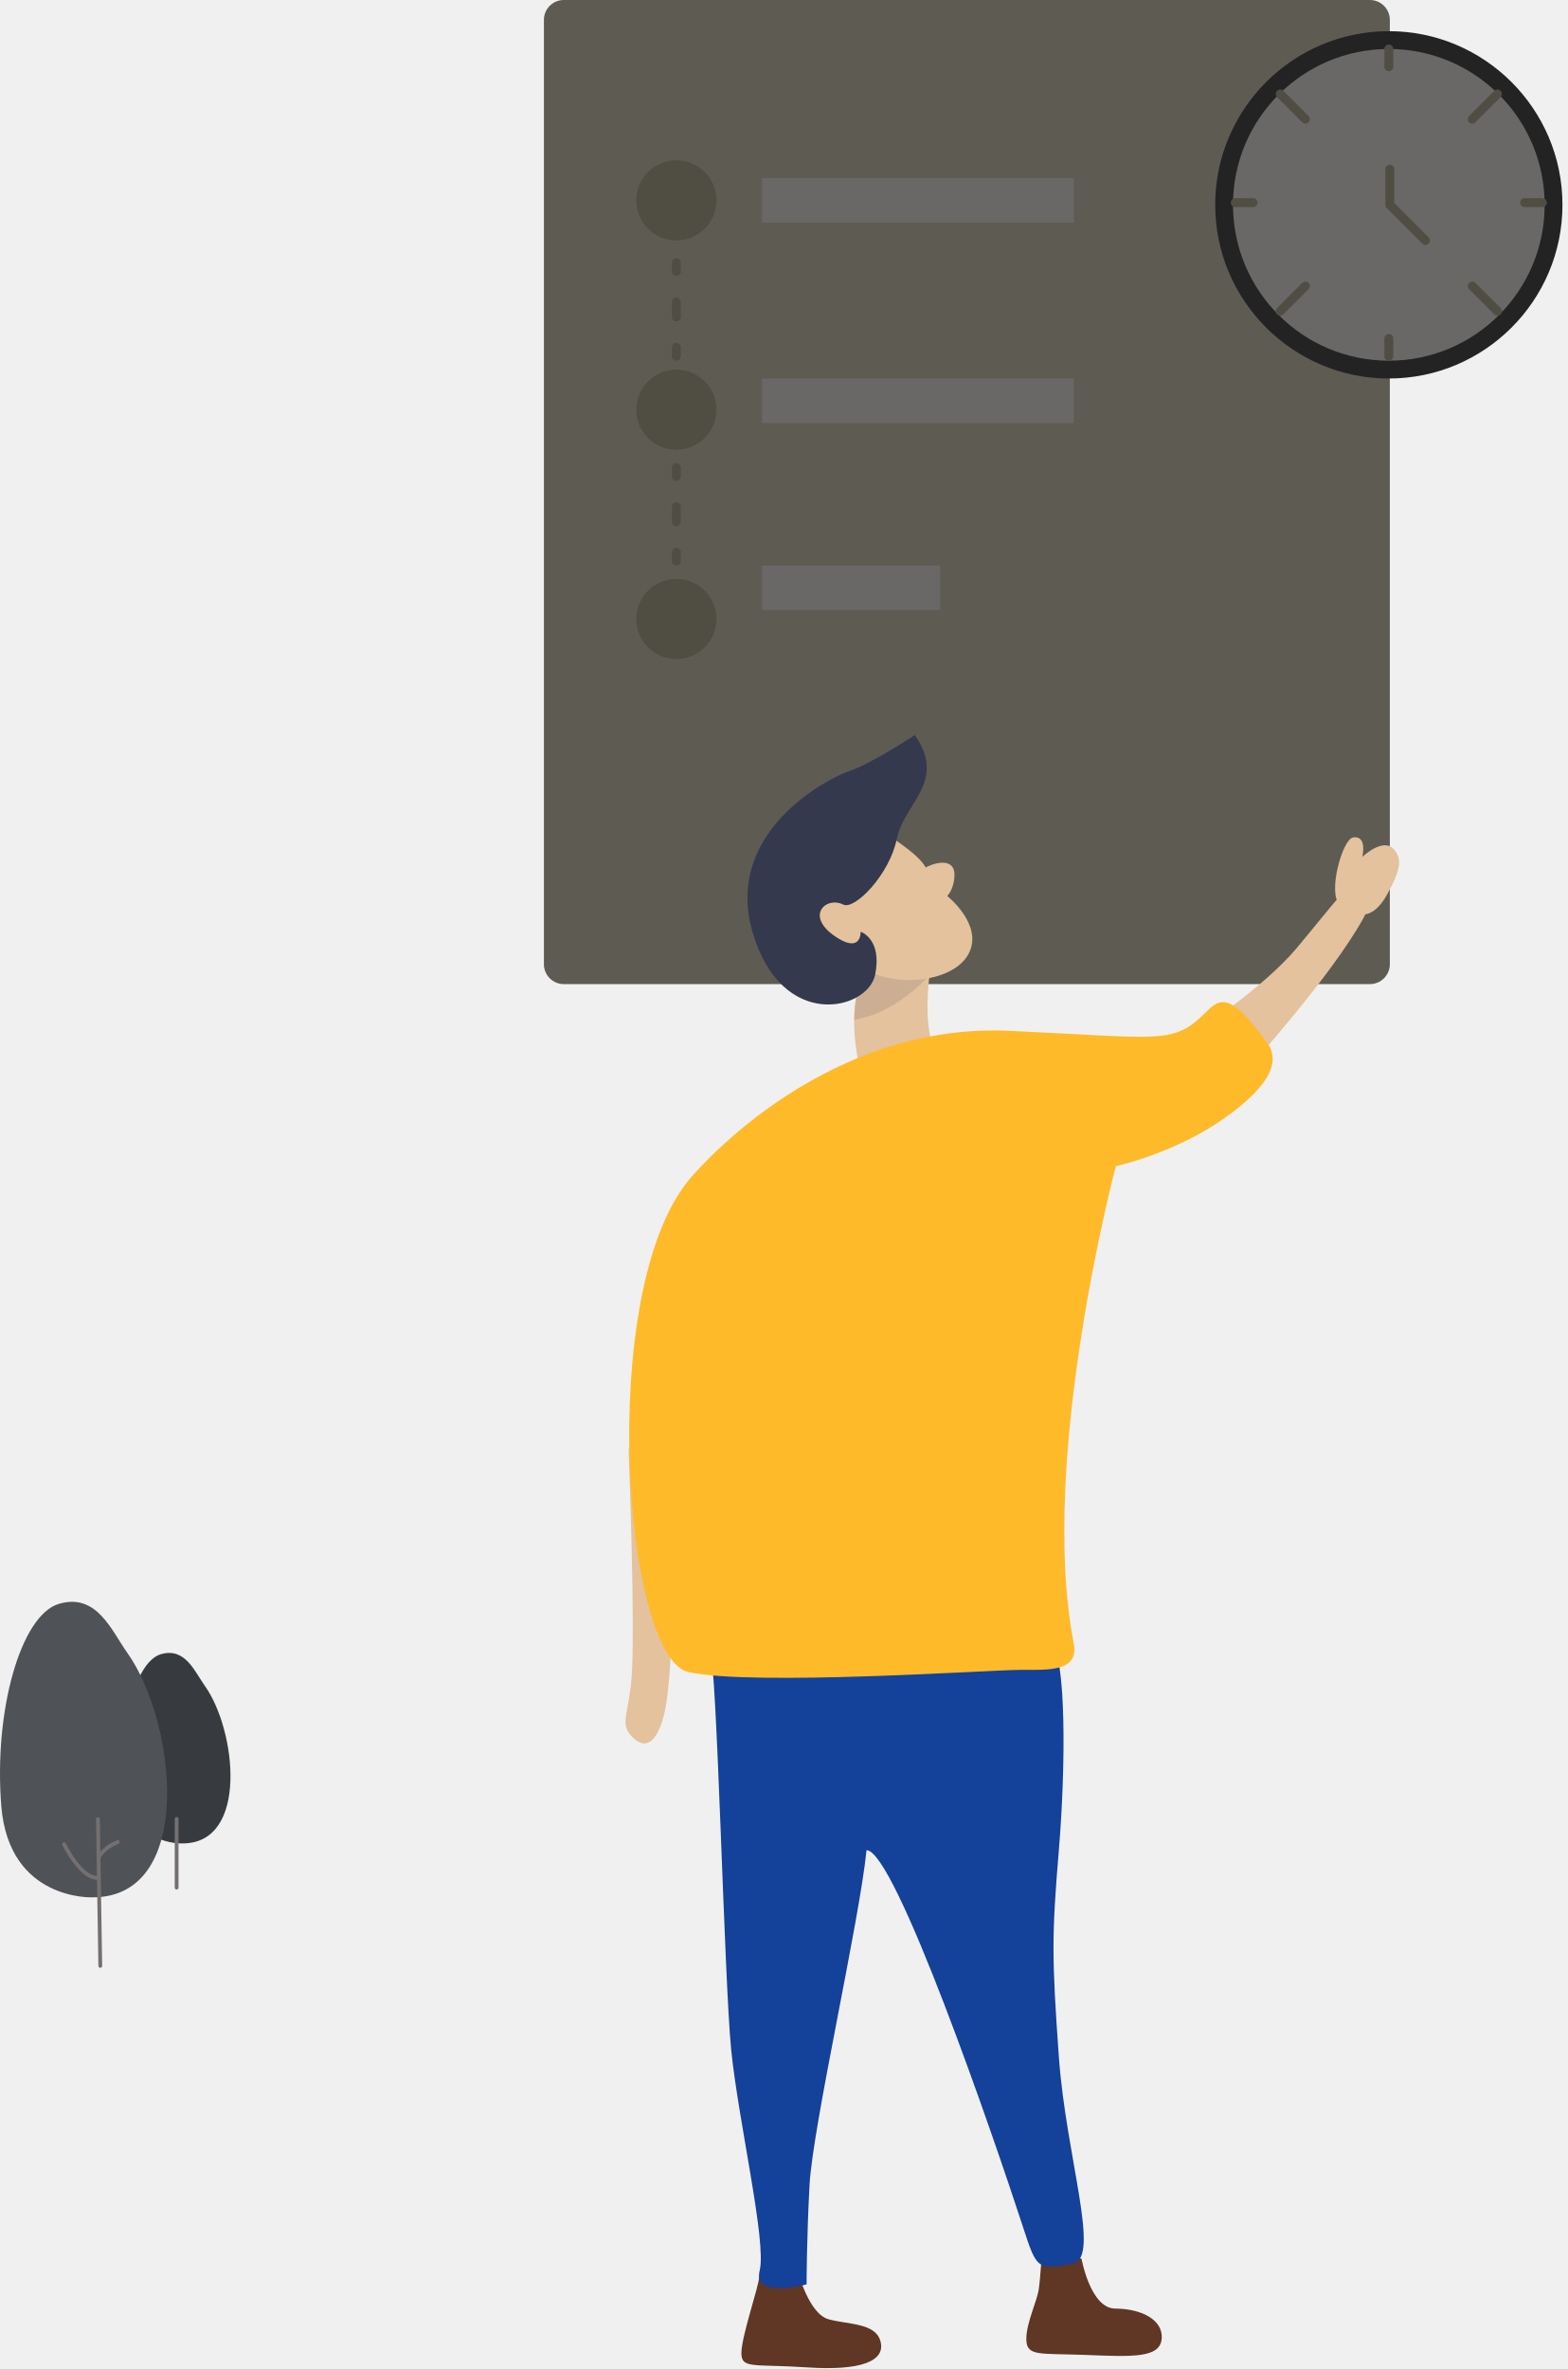
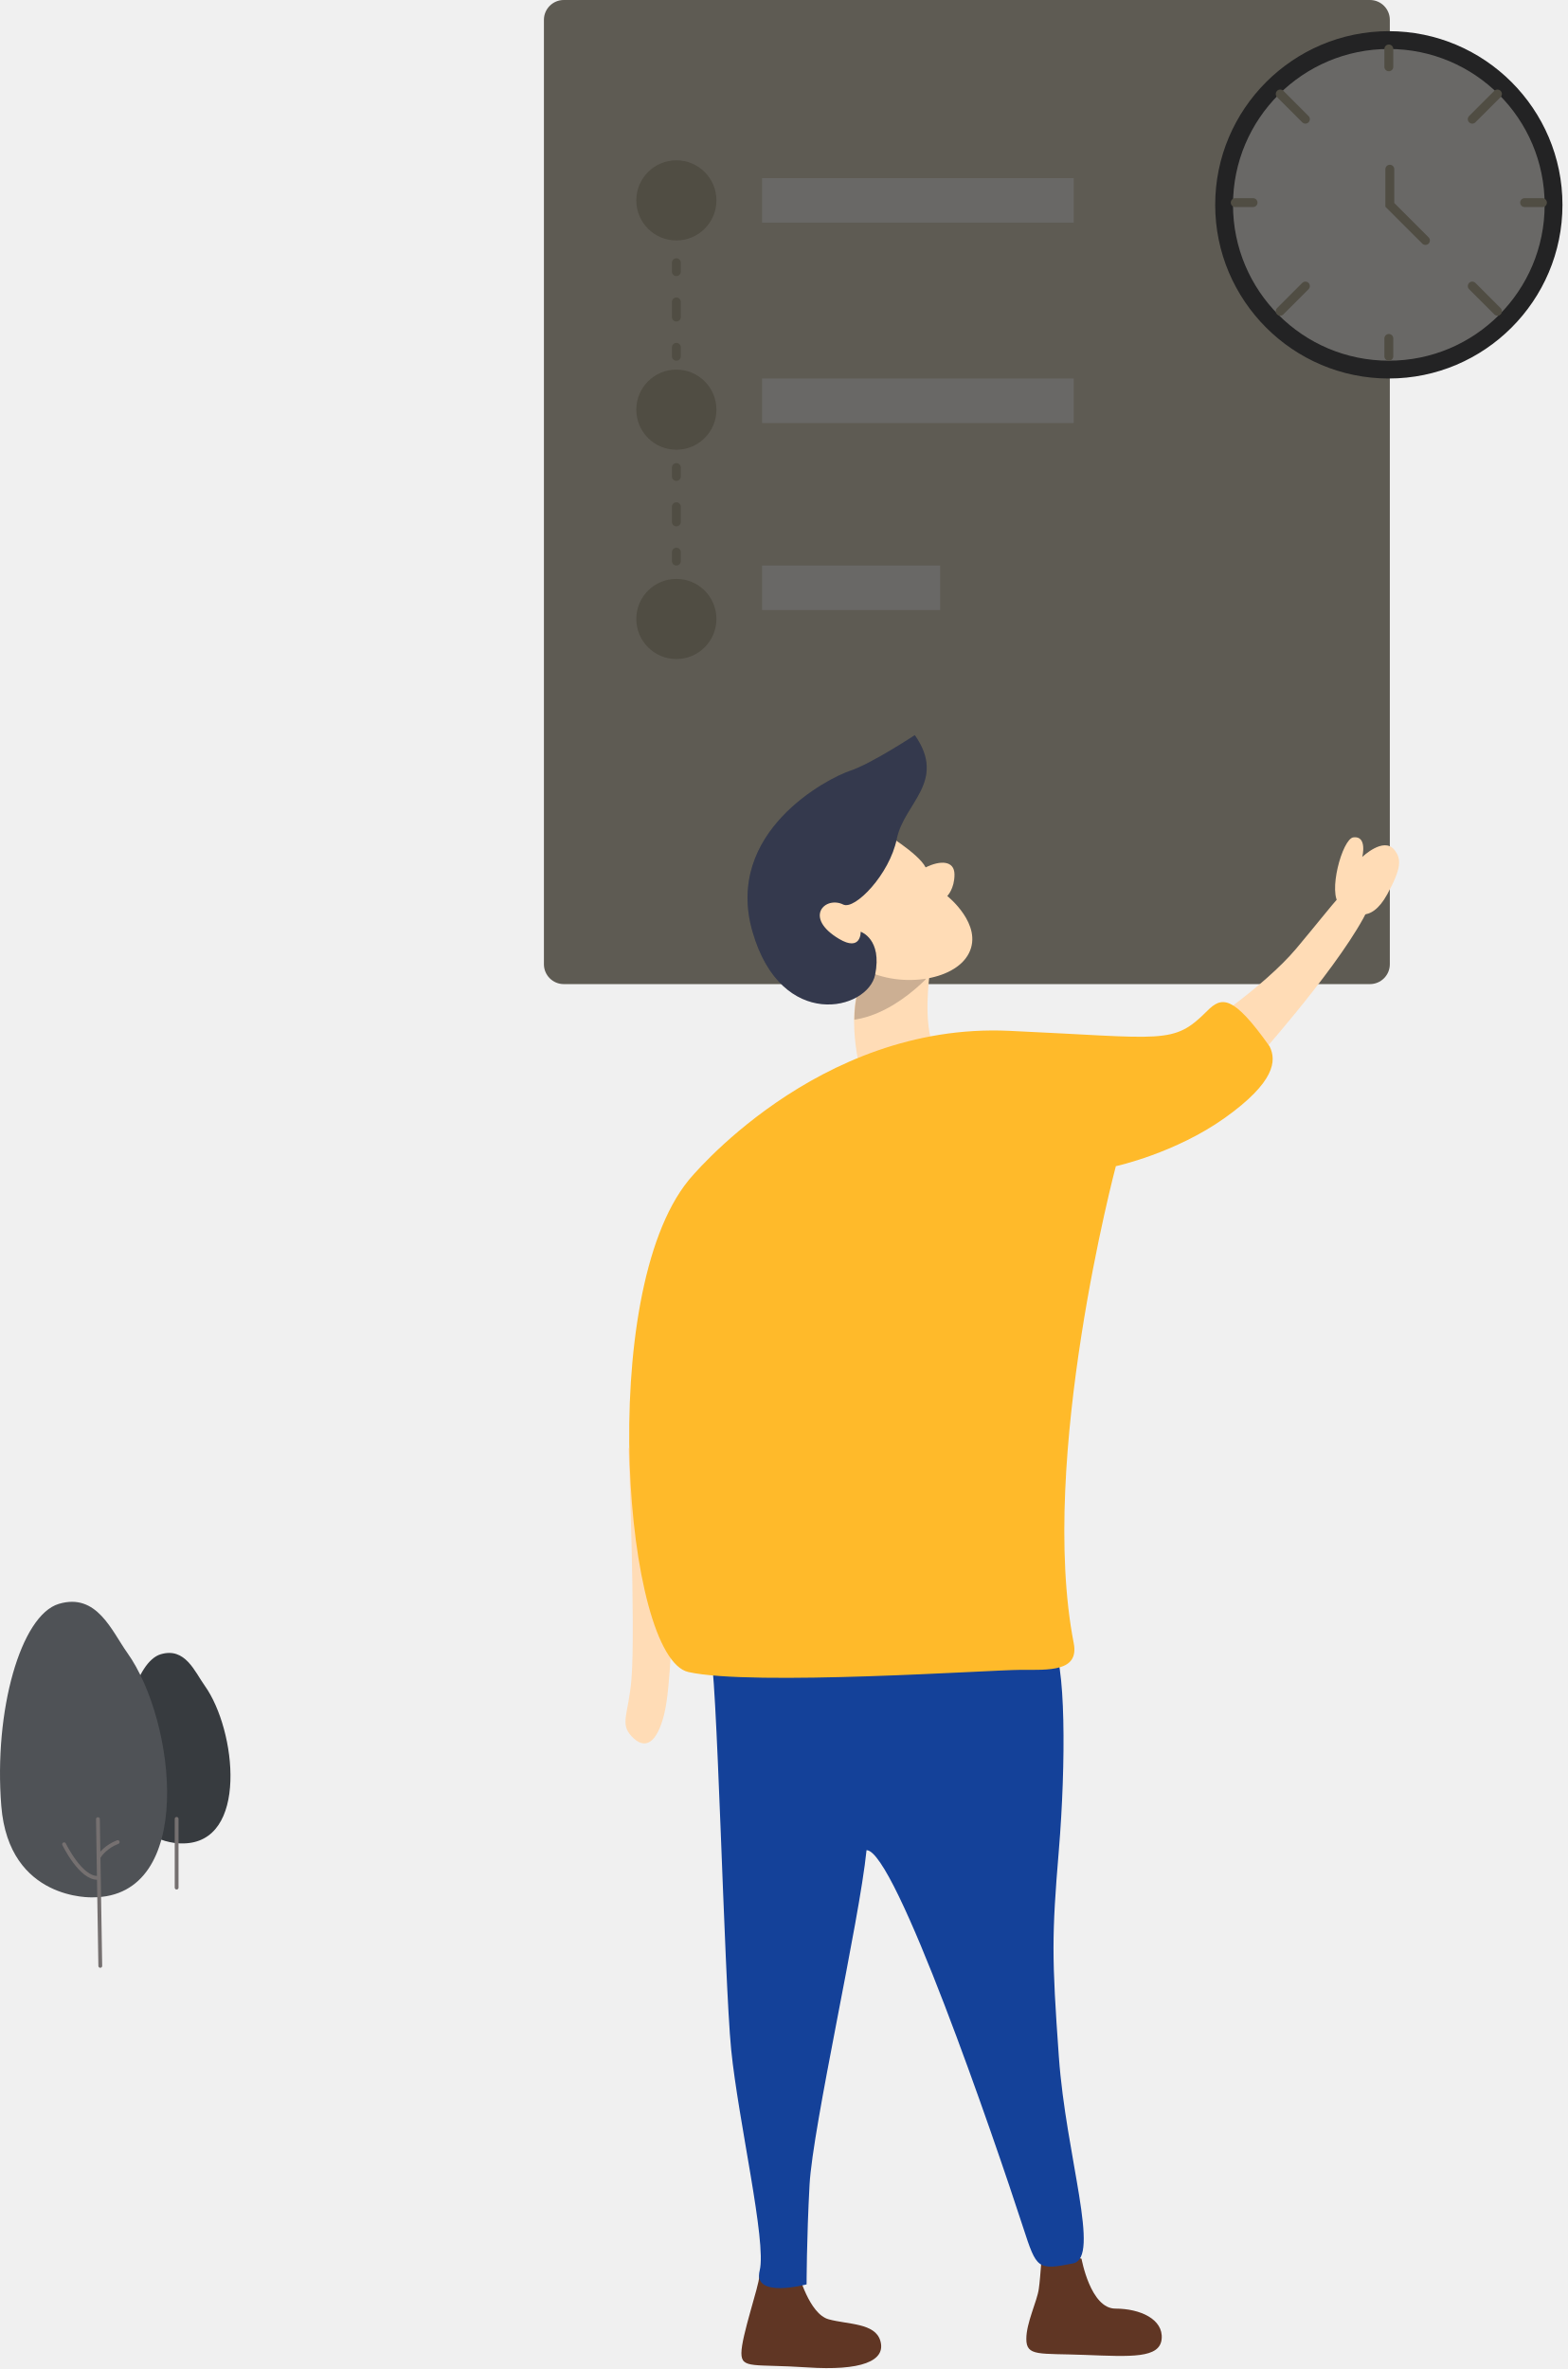
<svg xmlns="http://www.w3.org/2000/svg" xmlns:xlink="http://www.w3.org/1999/xlink" width="176px" height="266px" viewBox="0 0 176 266" version="1.1">
  <defs>
    <path d="M2.844,0.873 C-1.707,3.218 0.569,12.602 0.569,12.602 L0.569,12.602 C0.569,12.602 8.915,12.602 8.157,9.474 L8.157,9.474 C7.397,6.346 8.157,1.654 8.157,1.654 L8.157,1.654 C8.157,1.654 7.755,0 5.785,0 L5.785,0 C5.046,0 4.086,0.233 2.844,0.873 L2.844,0.873 Z" id="path-1" />
  </defs>
  <g id="空状态插画-暗色" stroke="none" stroke-width="1" fill="none" fill-rule="evenodd">
    <g id="旧版缺省状态-browser-too-old备份-3" transform="translate(-312, -267)">
      <g id="no-history-version" transform="translate(312, 267)">
        <g id="编组">
          <path d="M153.854,110.499 L63.311,110.499 C62.085,110.499 61.084,109.497 61.084,108.271 L61.084,2.228 C61.084,1.002 62.085,0 63.311,0 L153.854,0 C155.08,0 156.082,1.002 156.082,2.228 L156.082,108.271 C156.082,109.497 155.08,110.499 153.854,110.499" id="Fill-2" fill="#5E5B53" fill-rule="nonzero" />
          <path d="M121.46,253.619 C121.46,253.619 122.459,259.219 125.259,259.219 C128.06,259.219 130.659,260.419 130.459,262.619 C130.259,264.818 127.06,264.619 121.859,264.419 C116.66,264.219 115.26,264.619 115.26,262.619 C115.26,260.807 116.46,258.419 116.66,257.018 C116.86,255.619 117.061,252.219 117.061,252.219 L121.46,253.619 Z" id="Fill-3" fill="#603624" fill-rule="nonzero" />
          <path d="M89.66,255.219 C89.66,255.219 90.86,259.819 93.06,260.419 C95.26,261.019 98.26,260.819 98.86,262.819 C99.552,265.126 96.66,266.219 90.66,265.819 C84.661,265.419 83.261,266.019 83.261,264.219 C83.261,262.322 85.261,256.619 85.261,255.619 C85.261,254.619 89.66,255.219 89.66,255.219" id="Fill-4" fill="#603624" fill-rule="nonzero" />
-           <path d="M70.584,162.498 C70.584,162.498 71.387,182.905 70.915,188.543 C70.584,192.498 69.584,193.498 70.915,194.942 C72.448,196.606 73.784,195.698 74.584,192.498 C75.384,189.298 75.404,181.631 75.715,180.543 C76.584,177.498 70.584,162.498 70.584,162.498" id="Fill-5" fill="#E3C29D" fill-rule="nonzero" />
-           <path d="M140.582,119.499 C140.582,119.499 149.582,109.499 153.094,103.13 C155.685,98.43 153.533,98.149 153.533,98.149 C151.453,98.969 150.129,101.083 145.582,106.499 C141.963,110.81 134.471,115.851 134.582,115.499 L140.582,119.499 Z" id="Fill-6" fill="#E3C29D" fill-rule="nonzero" />
+           <path d="M70.584,162.498 C70.584,162.498 71.387,182.905 70.915,188.543 C70.584,192.498 69.584,193.498 70.915,194.942 C72.448,196.606 73.784,195.698 74.584,192.498 C75.384,189.298 75.404,181.631 75.715,180.543 C76.584,177.498 70.584,162.498 70.584,162.498" id="Fill-5" fill="#FFDCB6" fill-rule="nonzero" />
+           <path d="M140.582,119.499 C140.582,119.499 149.582,109.499 153.094,103.13 C155.685,98.43 153.533,98.149 153.533,98.149 C151.453,98.969 150.129,101.083 145.582,106.499 C141.963,110.81 134.471,115.851 134.582,115.499 L140.582,119.499 Z" id="Fill-6" fill="#FFDCB6" fill-rule="nonzero" />
          <path d="M79.714,185.343 C80.515,186.143 81.315,222.142 82.114,230.142 C82.914,238.142 86.114,251.742 85.315,254.942 C84.515,258.142 90.583,256.497 90.583,256.497 C90.583,256.497 90.583,251.497 90.914,245.342 C91.269,238.754 96.515,215.742 97.315,207.743 C100.515,207.743 111.595,239.935 114.914,250.142 C116.419,254.77 116.515,254.942 120.514,254.142 C123.651,253.515 119.713,242.142 118.913,230.942 C118.113,219.742 118.113,217.342 118.913,207.743 C119.713,198.143 119.713,186.143 118.113,184.543 C116.515,182.943 79.714,185.343 79.714,185.343" id="Fill-7" fill="#144199" fill-rule="nonzero" />
          <path d="M20.495,206.987 C20.495,206.987 14.432,207.262 13.881,200.372 C13.329,193.482 15.288,186.575 18.044,185.748 C20.801,184.921 21.868,187.703 23.001,189.289 C26.541,194.245 27.958,206.991 20.495,206.987" id="Fill-8" fill="#373B3F" fill-rule="nonzero" />
          <line x1="19.836" y1="204.23" x2="19.836" y2="211.947" id="Stroke-9" stroke="#757070" stroke-width="0.428" stroke-linecap="round" stroke-linejoin="round" />
          <path d="M10.406,213.04 C10.406,213.04 1,213.468 0.145,202.777 C-0.71,192.088 2.328,181.372 6.603,180.09 C10.88,178.807 12.536,183.122 14.294,185.582 C19.786,193.272 21.983,213.046 10.406,213.04" id="Fill-10" fill="#4F5256" fill-rule="nonzero" />
          <line x1="10.998" y1="204.258" x2="11.262" y2="220.737" id="Stroke-11" stroke="#757070" stroke-width="0.428" stroke-linecap="round" stroke-linejoin="round" />
          <path d="M7.199,207.083 C7.199,207.083 9.074,210.956 10.998,210.85" id="Stroke-12" stroke="#757070" stroke-width="0.428" stroke-linecap="round" stroke-linejoin="round" />
          <path d="M11.079,208.513 C11.291,208.181 11.931,207.333 13.218,206.835" id="Stroke-13" stroke="#757070" stroke-width="0.428" stroke-linecap="round" stroke-linejoin="round" />
          <path d="M80.458,22.5 C80.458,24.985 78.443,27 75.959,27 C73.474,27 71.459,24.985 71.459,22.5 C71.459,20.015 73.474,18 75.959,18 C78.443,18 80.458,20.015 80.458,22.5" id="Fill-14" fill="#504D43" fill-rule="nonzero" />
          <path d="M80.458,46 C80.458,48.484 78.443,50.499 75.959,50.499 C73.474,50.499 71.459,48.484 71.459,46 C71.459,43.515 73.474,41.5 75.959,41.5 C78.443,41.5 80.458,43.515 80.458,46" id="Fill-15" fill="#504D43" fill-rule="nonzero" />
          <path d="M80.458,69.499 C80.458,71.984 78.443,73.999 75.959,73.999 C73.474,73.999 71.459,71.984 71.459,69.499 C71.459,67.014 73.474,64.999 75.959,64.999 C78.443,64.999 80.458,67.014 80.458,69.499" id="Fill-16" fill="#504D43" fill-rule="nonzero" />
          <line x1="75.959" y1="29.5" x2="75.959" y2="30.5" id="Stroke-17" stroke="#504D43" stroke-linecap="round" stroke-linejoin="round" />
          <line x1="75.959" y1="33.9" x2="75.959" y2="37.299" id="Stroke-18" stroke="#504D43" stroke-linecap="round" stroke-linejoin="round" stroke-dasharray="1.7,3.4" />
          <line x1="75.959" y1="39" x2="75.959" y2="40" id="Stroke-19" stroke="#504D43" stroke-linecap="round" stroke-linejoin="round" />
          <line x1="75.959" y1="52.499" x2="75.959" y2="53.499" id="Stroke-20" stroke="#504D43" stroke-linecap="round" stroke-linejoin="round" />
          <line x1="75.959" y1="56.9" x2="75.959" y2="60.299" id="Stroke-21" stroke="#504D43" stroke-linecap="round" stroke-linejoin="round" stroke-dasharray="1.7,3.4" />
          <line x1="75.959" y1="61.999" x2="75.959" y2="62.999" id="Stroke-22" stroke="#504D43" stroke-linecap="round" stroke-linejoin="round" />
          <polygon id="Fill-23" fill="#696866" fill-rule="nonzero" points="85.583 25 120.582 25 120.582 20 85.583 20" />
          <polygon id="Fill-24" fill="#696866" fill-rule="nonzero" points="85.583 47.499 120.582 47.499 120.582 42.499 85.583 42.499" />
          <polygon id="Fill-25" fill="#696866" fill-rule="nonzero" points="85.583 68.499 105.582 68.499 105.582 63.499 85.583 63.499" />
          <path d="M155.97,41.5 C145.77,41.5 137.471,33.201 137.471,23 C137.471,12.799 145.77,4.5 155.97,4.5 C166.171,4.5 174.47,12.799 174.47,23 C174.47,33.201 166.171,41.5 155.97,41.5" id="Fill-26" fill="#696866" fill-rule="nonzero" />
          <path d="M155.97,3.5 C145.219,3.5 136.471,12.248 136.471,23 C136.471,33.752 145.219,42.5 155.97,42.5 C166.723,42.5 175.47,33.752 175.47,23 C175.47,12.248 166.723,3.5 155.97,3.5 M155.97,5.5 C165.635,5.5 173.47,13.335 173.47,23 C173.47,32.665 165.635,40.5 155.97,40.5 C146.306,40.5 138.471,32.665 138.471,23 C138.471,13.335 146.306,5.5 155.97,5.5" id="Fill-27" fill="#232324" fill-rule="nonzero" />
          <line x1="155.97" y1="5.5" x2="155.97" y2="7.5" id="Stroke-28" stroke="#504D43" stroke-linecap="round" />
          <line x1="155.97" y1="38" x2="155.97" y2="40" id="Stroke-29" stroke="#504D43" stroke-linecap="round" />
          <line x1="168.168" y1="34.947" x2="165.339" y2="32.119" id="Stroke-30" stroke="#504D43" stroke-linecap="round" />
          <line x1="146.602" y1="13.381" x2="143.774" y2="10.553" id="Stroke-31" stroke="#504D43" stroke-linecap="round" />
          <line x1="143.773" y1="34.947" x2="146.601" y2="32.119" id="Stroke-32" stroke="#504D43" stroke-linecap="round" />
          <line x1="165.339" y1="13.381" x2="168.168" y2="10.553" id="Stroke-33" stroke="#504D43" stroke-linecap="round" />
          <line x1="173.22" y1="22.75" x2="171.22" y2="22.75" id="Stroke-34" stroke="#504D43" stroke-linecap="round" />
          <line x1="140.721" y1="22.75" x2="138.721" y2="22.75" id="Stroke-35" stroke="#504D43" stroke-linecap="round" />
          <polyline id="Stroke-36" stroke="#504D43" stroke-linecap="round" points="156.082 19 156.082 23 160.082 27" />
-           <path d="M152.989,96.221 C152.989,96.221 153.589,93.821 151.989,94.021 C150.733,94.178 149.061,100.412 150.467,101.568 C151.871,102.722 153.923,103.824 155.789,100.421 C157.426,97.436 157.388,96.421 156.589,95.421 C155.385,93.917 152.989,96.221 152.989,96.221" id="Fill-37" fill="#E3C29D" fill-rule="nonzero" />
-           <path d="M104.515,108.544 C104.515,108.544 103.714,113.344 104.515,116.544 C105.315,119.744 96.515,119.744 96.515,119.744 C96.515,119.744 94.115,110.144 98.914,107.744 C103.714,105.344 104.515,108.544 104.515,108.544" id="Fill-38" fill="#E3C29D" fill-rule="nonzero" />
+           <path d="M152.989,96.221 C152.989,96.221 153.589,93.821 151.989,94.021 C150.733,94.178 149.061,100.412 150.467,101.568 C151.871,102.722 153.923,103.824 155.789,100.421 C157.426,97.436 157.388,96.421 156.589,95.421 C155.385,93.917 152.989,96.221 152.989,96.221" id="Fill-37" fill="#FFDCB6" fill-rule="nonzero" />
+           <path d="M104.515,108.544 C104.515,108.544 103.714,113.344 104.515,116.544 C105.315,119.744 96.515,119.744 96.515,119.744 C96.515,119.744 94.115,110.144 98.914,107.744 C103.714,105.344 104.515,108.544 104.515,108.544" id="Fill-38" fill="#FFDCB6" fill-rule="nonzero" />
          <path d="M77.315,132.544 C77.315,132.544 91.678,114.761 113.314,115.744 C130.914,116.544 131.722,117.359 135.583,113.499 C137.182,111.899 138.452,111.654 142.583,117.499 C143.382,119.099 143.182,121.499 137.583,125.499 C131.983,129.499 125.314,130.943 125.314,130.943 C125.314,130.943 116.559,163.836 120.583,184.498 C121.213,187.735 117.783,187.498 114.583,187.498 C111.382,187.498 84.515,189.343 77.315,187.743 C70.115,186.143 66.915,145.343 77.315,132.544" id="Fill-39" fill="#FFBA2A" fill-rule="nonzero" />
        </g>
        <g id="Fill-40-Clipped" transform="translate(95.94043, 107.1161)">
          <mask id="mask-2" fill="white">
            <use xlink:href="#path-1" />
          </mask>
          <g id="path-1" />
          <path d="M9.17,1.61 C9.17,1.61 4.428,7.475 -1.263,7.475 L-1.263,0.633 C-1.263,-0.345 8.222,0.633 8.222,0.633 L9.17,1.61 Z" id="Fill-40" fill="#CCAF93" fill-rule="nonzero" mask="url(#mask-2)" />
        </g>
        <g id="编组" transform="translate(83.94788, 82.54242)" fill-rule="nonzero">
-           <path d="M15.143,10.839 C15.143,10.839 19.193,13.247 20.004,14.853 C21.624,14.05 23.244,14.05 23.244,15.656 C23.244,17.262 22.434,18.064 22.434,18.064 C22.434,18.064 26.485,21.276 24.865,24.487 C23.244,27.699 16.764,28.502 12.713,26.093 C8.663,23.685 5.421,17.262 5.421,17.262 L15.143,10.839 Z" id="Fill-42" fill="#E3C29D" />
+           <path d="M15.143,10.839 C15.143,10.839 19.193,13.247 20.004,14.853 C21.624,14.05 23.244,14.05 23.244,15.656 C23.244,17.262 22.434,18.064 22.434,18.064 C22.434,18.064 26.485,21.276 24.865,24.487 C23.244,27.699 16.764,28.502 12.713,26.093 C8.663,23.685 5.421,17.262 5.421,17.262 L15.143,10.839 Z" id="Fill-42" fill="#FFDCB6" />
          <path d="M18.789,0 C18.789,0 13.927,3.211 11.498,4.014 C9.066,4.817 -2.679,10.839 0.561,22.079 C3.801,33.319 13.523,30.911 14.333,26.896 C15.142,22.882 12.713,22.079 12.713,22.079 C12.713,22.079 12.787,24.371 10.283,22.882 C6.232,20.472 8.731,18.019 10.757,19.023 C12.038,19.658 15.953,15.656 16.764,11.642 C17.574,7.627 22.435,5.219 18.789,0" id="Fill-44" fill="#191F35" />
          <path d="M18.789,0 C18.789,0 13.927,3.211 11.498,4.014 C9.066,4.817 -2.679,10.839 0.561,22.079 C3.801,33.319 13.523,30.911 14.333,26.896 C15.142,22.882 12.713,22.079 12.713,22.079 C12.713,22.079 12.787,24.371 10.283,22.882 C6.232,20.472 8.731,18.019 10.757,19.023 C12.038,19.658 15.953,15.656 16.764,11.642 C17.574,7.627 22.435,5.219 18.789,0" id="Fill-44备份" fill="#FFFFFF" opacity="0.12" />
        </g>
      </g>
    </g>
  </g>
</svg>
